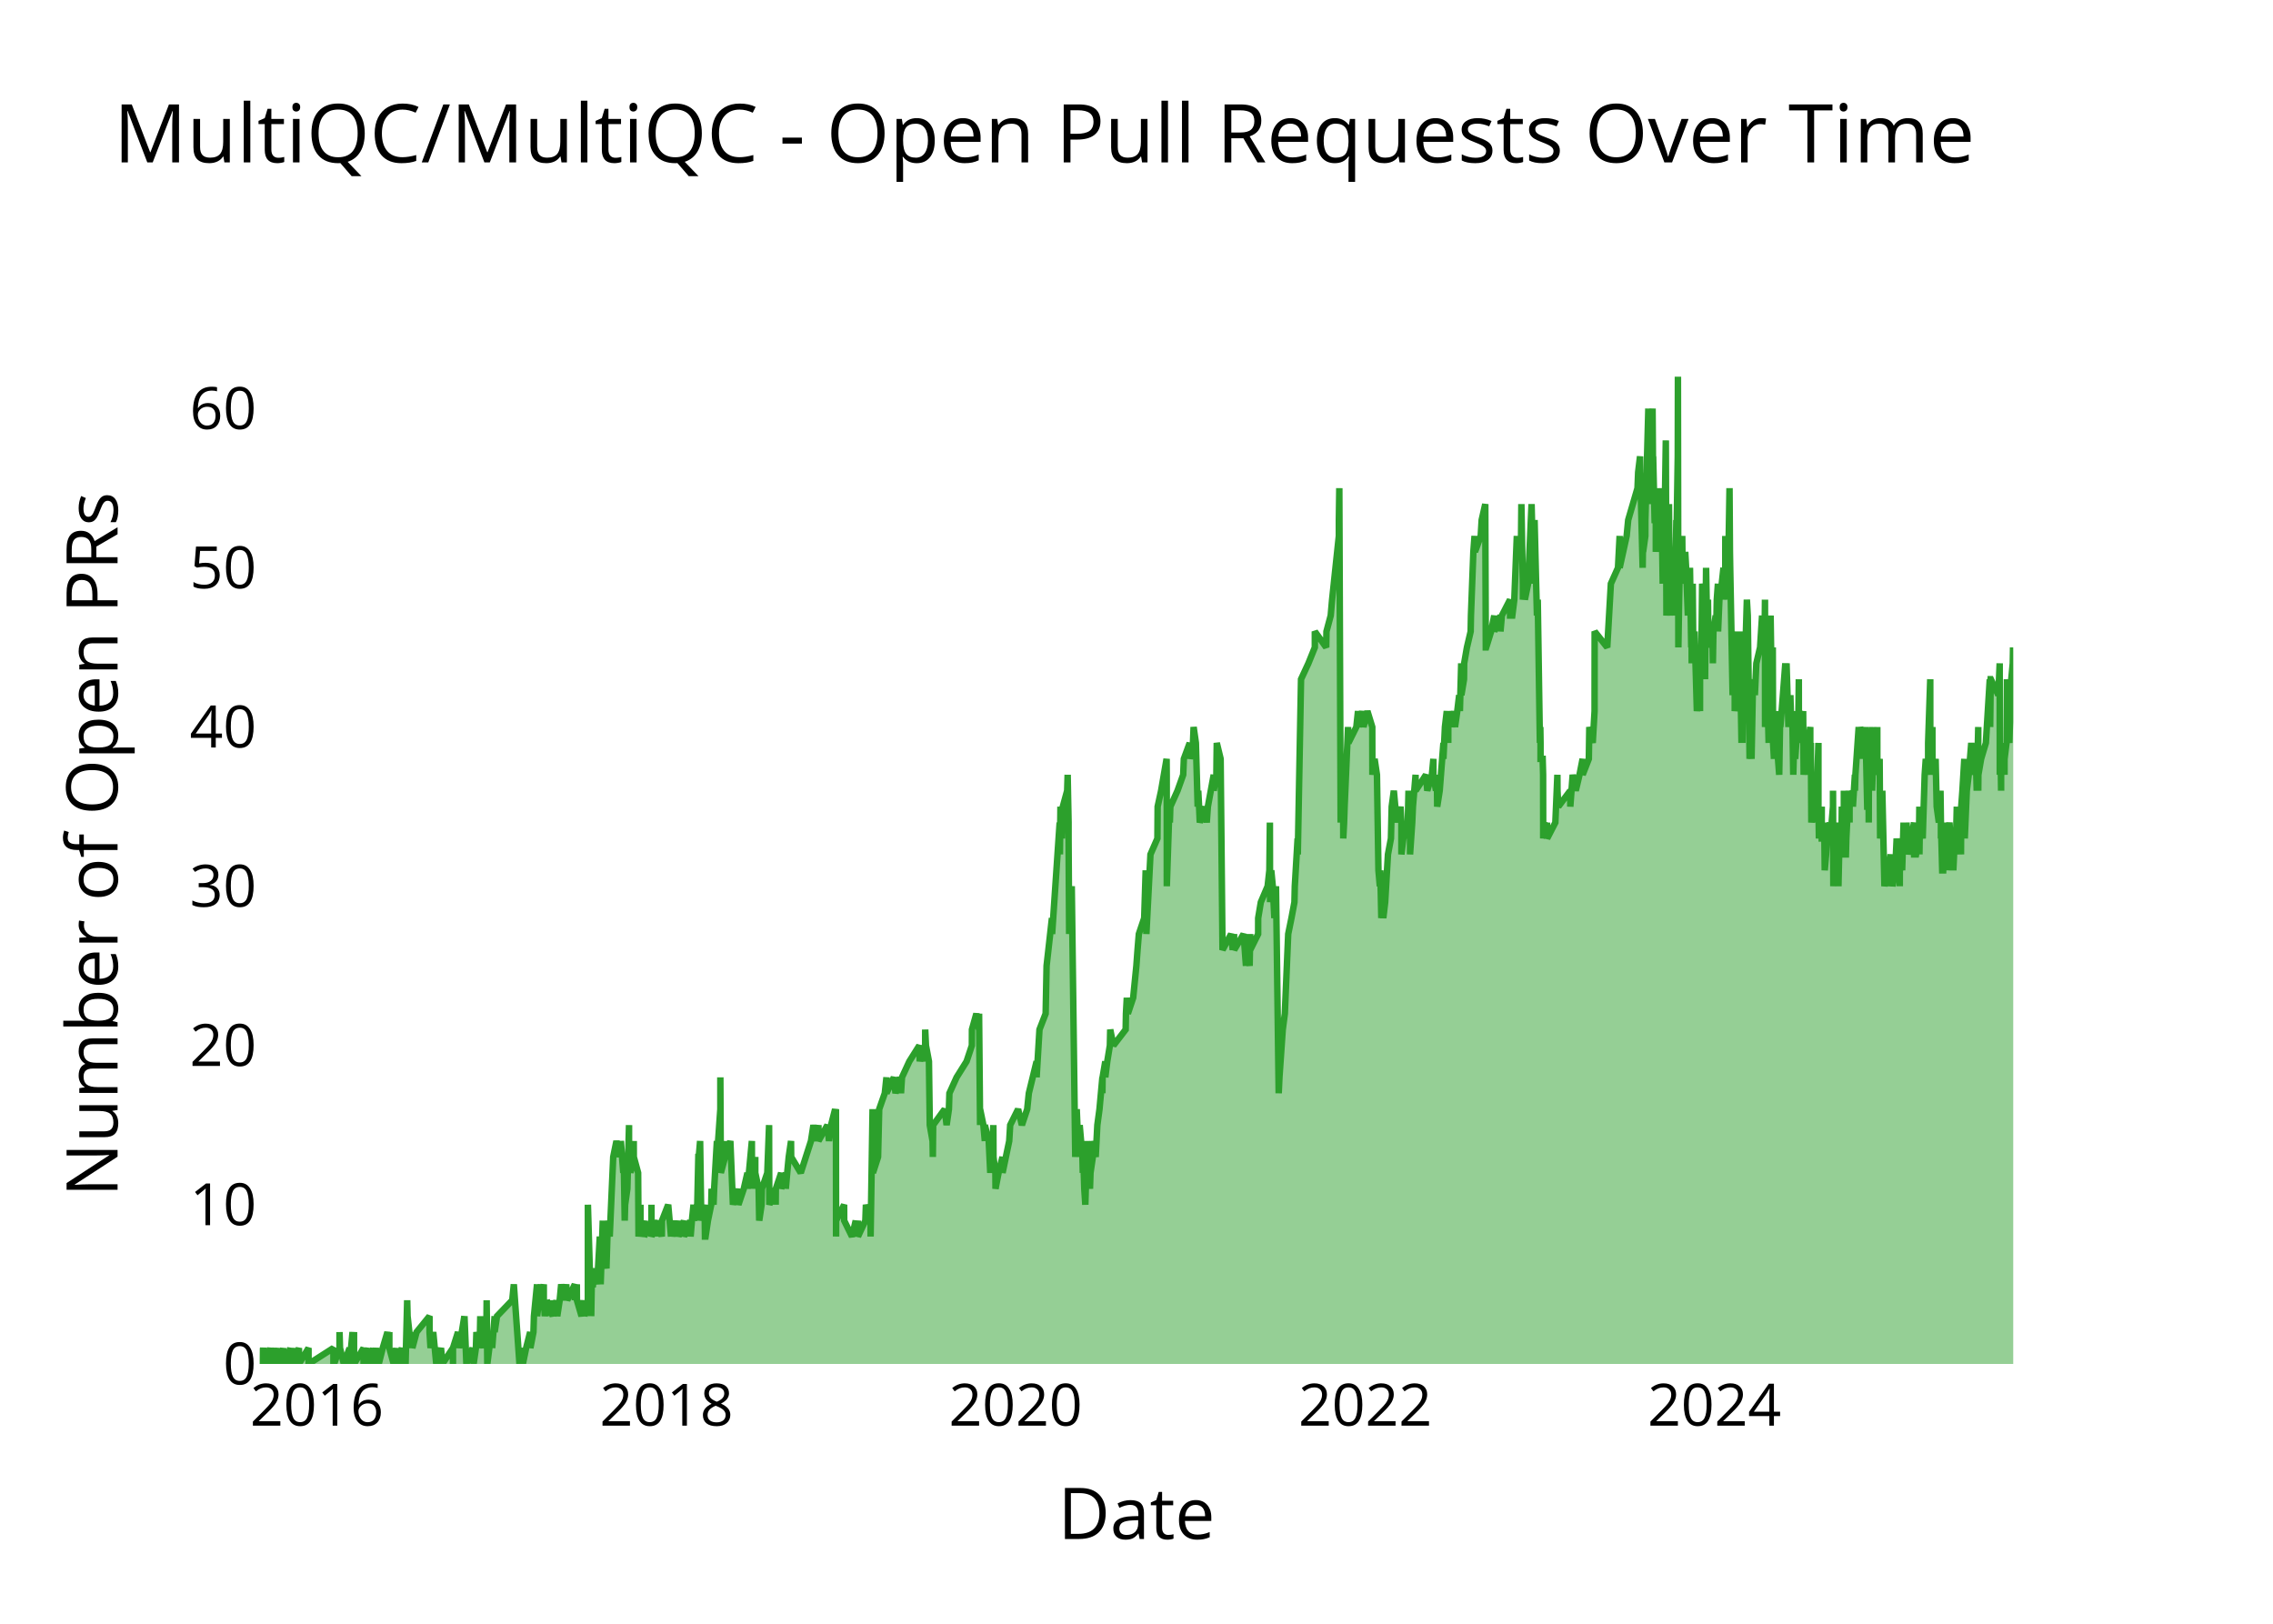
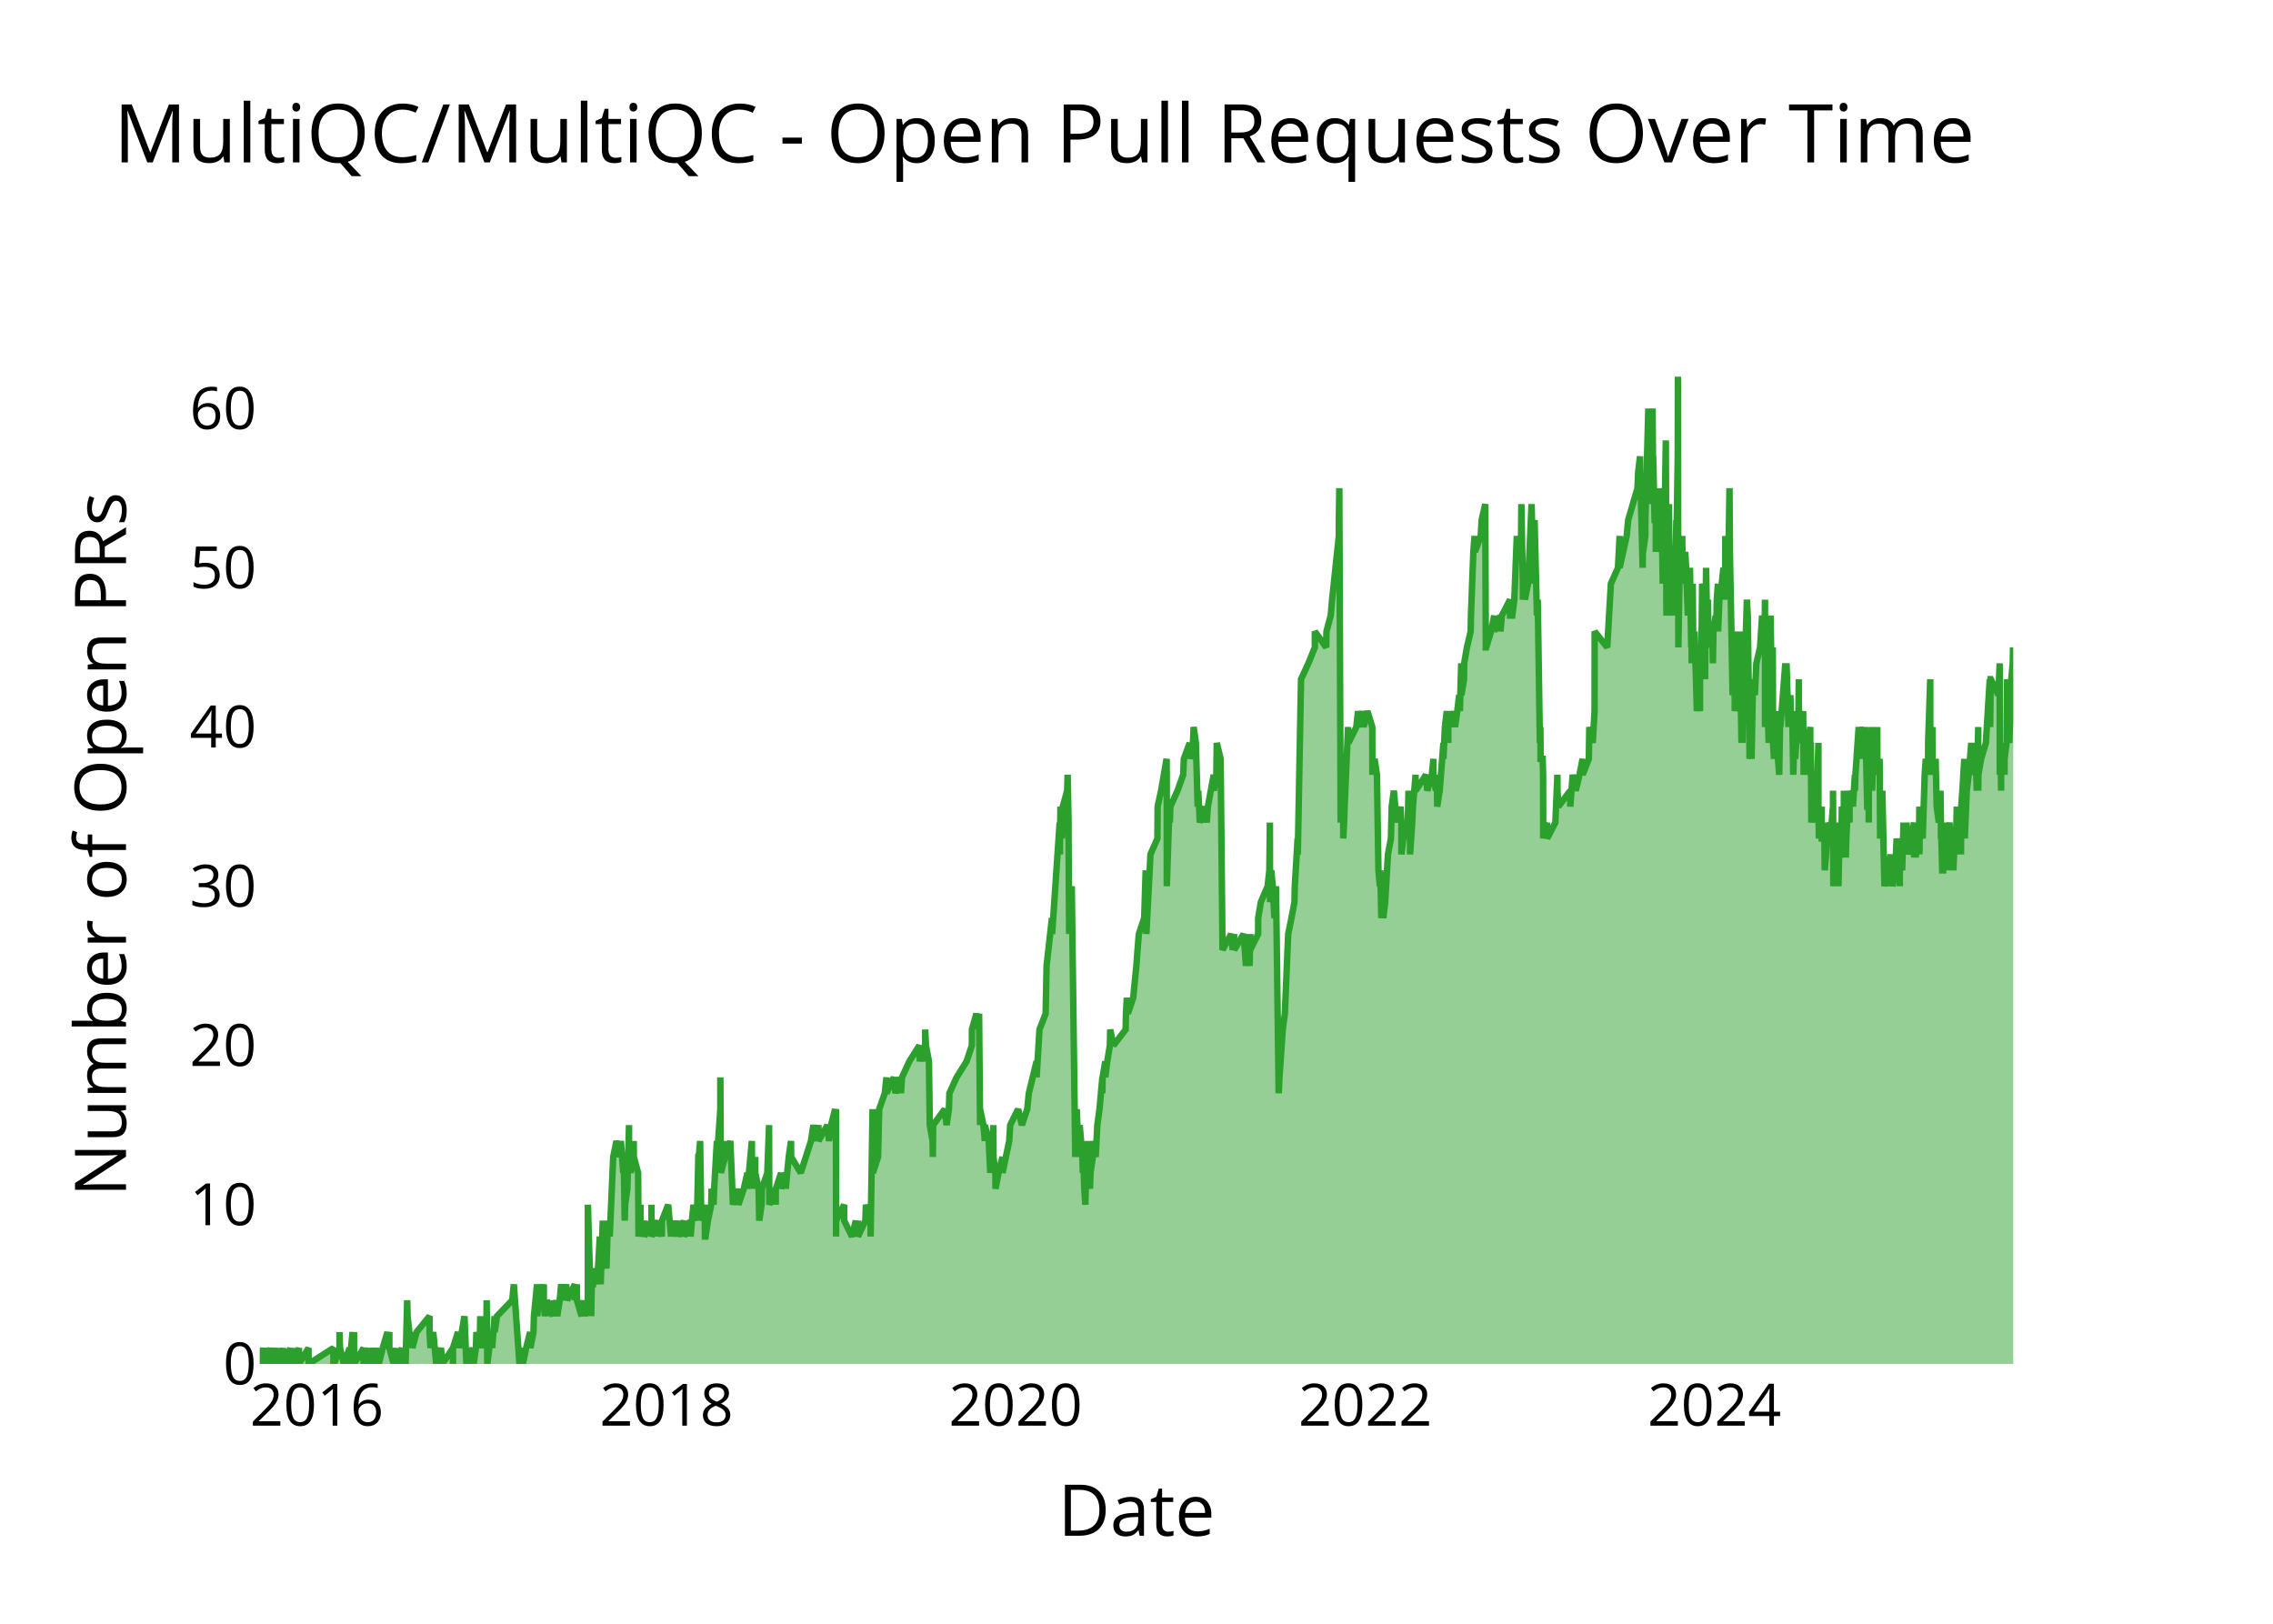
<svg xmlns="http://www.w3.org/2000/svg" class="main-svg" width="700" height="500" style="" viewBox="0 0 700 500">
  <rect x="0" y="0" width="700" height="500" style="fill: rgb(0, 0, 0); fill-opacity: 0;" />
-   <defs id="defs-96be79">
+   <defs id="defs-0bd890">
    <g class="clips">
-       <clipPath id="clip96be79xyplot" class="plotclip">
+       <clipPath id="clip0bd890xyplot" class="plotclip">
        <rect width="540" height="320" />
      </clipPath>
-       <clipPath class="axesclip" id="clip96be79x">
+       <clipPath class="axesclip" id="clip0bd890x">
        <rect x="80" y="0" width="540" height="500" />
      </clipPath>
-       <clipPath class="axesclip" id="clip96be79y">
+       <clipPath class="axesclip" id="clip0bd890y">
        <rect x="0" y="100" width="700" height="320" />
      </clipPath>
-       <clipPath class="axesclip" id="clip96be79xy">
+       <clipPath class="axesclip" id="clip0bd890xy">
        <rect x="80" y="100" width="540" height="320" />
      </clipPath>
    </g>
    <g class="gradients" />
    <g class="patterns" />
  </defs>
  <g class="bglayer">
    <rect class="bg" x="80" y="100" width="540" height="320" style="fill: rgb(0, 0, 0); fill-opacity: 0; stroke-width: 0;" />
  </g>
  <g class="layer-below">
    <g class="imagelayer" />
    <g class="shapelayer" />
  </g>
  <g class="cartesianlayer">
    <g class="subplot xy">
      <g class="layer-subplot">
        <g class="shapelayer" />
        <g class="imagelayer" />
      </g>
      <g class="minor-gridlayer">
        <g class="x" />
        <g class="y" />
      </g>
      <g class="gridlayer">
        <g class="x">
          <path class="xgrid crisp" transform="translate(97.59,0)" d="M0,100v320" style="stroke: rgb(255, 255, 255); stroke-opacity: 1; stroke-width: 1px;" />
          <path class="xgrid crisp" transform="translate(205.26,0)" d="M0,100v320" style="stroke: rgb(255, 255, 255); stroke-opacity: 1; stroke-width: 1px;" />
          <path class="xgrid crisp" transform="translate(312.78,0)" d="M0,100v320" style="stroke: rgb(255, 255, 255); stroke-opacity: 1; stroke-width: 1px;" />
          <path class="xgrid crisp" transform="translate(420.45,0)" d="M0,100v320" style="stroke: rgb(255, 255, 255); stroke-opacity: 1; stroke-width: 1px;" />
          <path class="xgrid crisp" transform="translate(527.98,0)" d="M0,100v320" style="stroke: rgb(255, 255, 255); stroke-opacity: 1; stroke-width: 1px;" />
        </g>
        <g class="y">
          <path class="ygrid crisp" transform="translate(0,370.97)" d="M80,0h540" style="stroke: rgb(255, 255, 255); stroke-opacity: 1; stroke-width: 1px;" />
          <path class="ygrid crisp" transform="translate(0,321.94)" d="M80,0h540" style="stroke: rgb(255, 255, 255); stroke-opacity: 1; stroke-width: 1px;" />
          <path class="ygrid crisp" transform="translate(0,272.9)" d="M80,0h540" style="stroke: rgb(255, 255, 255); stroke-opacity: 1; stroke-width: 1px;" />
          <path class="ygrid crisp" transform="translate(0,223.87)" d="M80,0h540" style="stroke: rgb(255, 255, 255); stroke-opacity: 1; stroke-width: 1px;" />
          <path class="ygrid crisp" transform="translate(0,174.84)" d="M80,0h540" style="stroke: rgb(255, 255, 255); stroke-opacity: 1; stroke-width: 1px;" />
          <path class="ygrid crisp" transform="translate(0,125.81)" d="M80,0h540" style="stroke: rgb(255, 255, 255); stroke-opacity: 1; stroke-width: 1px;" />
        </g>
      </g>
      <g class="zerolinelayer">
        <path class="yzl zl crisp" transform="translate(0,420)" d="M80,0h540" style="stroke: rgb(255, 255, 255); stroke-opacity: 1; stroke-width: 2px;" />
      </g>
      <g class="layer-between">
        <g class="shapelayer" />
        <g class="imagelayer" />
      </g>
      <path class="xlines-below" />
      <path class="ylines-below" />
      <g class="overlines-below" />
      <g class="xaxislayer-below" />
      <g class="yaxislayer-below" />
      <g class="overaxes-below" />
      <g class="overplot">
-         <g class="xy" transform="translate(80,100)" clip-path="url(#clip96be79xyplot)">
+         <g class="xy" transform="translate(80,100)" clip-path="url(#clip0bd890xyplot)">
          <g class="scatterlayer mlayer">
-             <g class="trace scatter tracec1b00a" style="stroke-miterlimit: 2;">
+             <g class="trace scatter tracee7c8d0" style="stroke-miterlimit: 2;">
              <g class="fills">
                <g>
                  <path class="js-fill" d="M540,320L0,320L0,315.1L0.11,320L1.07,315.1L1.78,320L1.89,315.1L1.89,320L3.2,315.1L3.68,320L3.97,315.1L3.97,320L4.87,315.1L4.87,320L4.97,320L5.73,315.1L5.73,320L6.34,320L7.21,315.1L7.21,320L7.81,320L9.41,315.1L9.41,320L10.07,315.1L10.3,320L12.07,315.1L12.07,320L15.02,315.1L15.02,320L22.68,315.1L22.68,320L22.89,315.1L22.89,320L24.56,315.1L24.56,310.19L24.71,315.1L25.89,320L27.66,315.1L27.66,320L28.57,310.19L28.57,315.1L29.03,310.19L29.03,315.1L29.03,320L31.97,315.1L31.97,320L32.11,315.1L32.11,320L33.4,315.1L33.4,320L34.02,320L34.95,315.1L34.95,320L35.75,315.1L36.28,320L36.53,315.1L36.63,320L37.87,315.1L39.32,310.19L39.77,315.1L39.9,310.19L39.9,315.1L41.24,320L42,315.1L42,320L43.77,315.1L43.77,320L44.9,315.1L44.9,320L45.4,300.39L45.52,305.29L46.06,310.19L46.52,315.1L46.98,310.19L46.99,315.1L48.29,310.19L52.28,305.29L52.28,310.19L52.59,315.1L53.42,310.19L54.35,320L55.82,315.1L56.23,320L59.49,315.1L59.5,320L59.5,315.1L61.05,310.19L61.39,315.1L62.21,310.19L63.01,305.29L63.04,310.19L63.04,305.29L63.63,320L65.55,315.1L65.85,320L66.56,315.1L66.72,310.19L67.72,315.1L67.91,305.29L68.04,310.19L68.9,315.1L69.22,310.19L69.22,315.1L69.79,310.19L69.87,300.39L70.07,320L70.69,315.1L71.56,310.19L71.57,315.1L72.33,305.29L72.33,310.19L73.06,305.29L77.75,300.39L78.24,295.48L79.98,320L81.02,315.1L81.02,320L82.03,315.1L83.27,310.19L83.33,315.1L84.28,310.19L84.43,305.29L85.39,295.48L85.39,300.39L85.41,305.29L86.6,295.48L86.61,300.39L87.47,295.48L87.47,300.39L87.77,305.29L88.37,300.39L88.37,305.29L88.37,300.39L90.25,305.29L90.44,300.39L90.44,305.29L91.37,300.39L91.61,305.29L92.36,300.39L92.83,295.48L93.64,300.39L94.38,295.48L94.68,300.39L97.03,295.48L97.03,300.39L97.64,295.48L97.67,300.39L99.1,305.29L99.62,300.39L99.84,305.29L99.98,300.39L99.99,305.29L101.04,300.39L101.05,270.97L101.77,295.48L102.06,300.39L102.07,305.29L102.23,295.48L102.64,295.48L103.25,290.58L103.99,295.48L104.17,290.58L104.72,280.77L104.89,290.58L104.98,295.48L105.63,275.87L105.72,285.68L105.76,290.58L105.76,285.68L106.76,290.58L107.21,275.87L107.21,275.87L107.77,280.77L108.85,256.26L109.85,251.35L110.9,256.26L111.2,251.35L111.95,261.16L111.95,261.16L112.08,256.26L112.39,275.87L112.52,270.97L113.2,266.06L113.72,246.45L113.72,251.35L114.12,256.26L114.16,261.16L115.04,256.26L115.17,251.35L115.19,256.26L116.52,261.16L116.64,280.77L117.24,275.87L117.25,270.97L117.26,280.77L118.4,275.87L118.4,280.77L120.63,275.87L120.63,270.97L120.64,280.77L122.69,275.87L122.71,280.77L122.71,275.87L123.81,280.77L123.87,275.87L125.78,270.97L126.65,280.77L126.65,275.87L126.81,280.77L126.98,275.87L126.99,280.77L127.84,275.87L128.18,280.77L128.91,275.87L128.94,280.77L130.63,275.87L130.65,280.77L132.57,275.87L132.68,280.77L133.08,275.87L133.58,270.97L133.71,275.87L134.63,270.97L134.63,275.87L135.06,256.26L135.2,256.26L135.61,251.35L135.97,275.87L135.97,275.87L136.99,270.97L137.1,280.77L137.29,280.77L138.02,275.87L139.03,270.97L139.15,266.06L139.74,270.97L139.93,266.06L140.78,251.35L140.81,256.26L141.84,241.55L141.84,236.65L141.84,231.74L141.99,261.16L143.31,256.26L143.42,251.35L143.44,256.26L144.92,251.35L145.72,270.97L146.98,266.06L147.4,270.97L149.06,266.06L150.18,261.16L150.18,266.06L151.55,251.35L151.56,256.26L151.82,261.16L151.85,266.06L152.26,256.26L152.26,261.16L152.6,256.26L152.6,261.16L153.63,266.06L153.81,275.87L154.54,270.97L154.64,266.06L156.3,261.16L156.85,246.45L156.86,251.35L156.87,256.26L156.92,270.97L158.78,266.06L158.88,270.97L158.93,266.06L160.57,261.16L160.58,266.06L161.99,261.16L161.99,266.06L162.43,261.16L162.9,256.26L163.61,251.35L163.65,256.26L166.6,261.16L169.75,251.35L170.51,246.45L171.31,251.35L172.05,246.45L172.05,251.35L174.82,246.45L175.3,251.35L175.93,246.45L177.19,241.55L177.44,246.45L177.44,241.55L177.48,280.77L177.49,275.87L179.96,270.97L179.98,275.87L182.39,280.77L183.53,275.87L183.53,280.77L184.19,275.87L184.22,280.77L186.5,275.87L186.67,270.97L188.1,275.87L188.11,280.77L188.72,241.55L188.81,246.45L188.81,241.55L188.84,261.16L190.41,256.26L190.76,241.55L192.48,236.65L193,231.74L193.01,236.65L195.28,231.74L195.78,236.65L197.16,231.74L197.47,236.65L197.78,231.74L200.04,226.84L203.13,221.94L203.24,226.84L204.17,221.94L204.9,226.84L204.93,217.03L205.16,221.94L206.08,226.84L206.34,246.45L207.2,251.35L207.28,256.26L207.38,246.45L210.93,241.55L211.52,246.45L212.23,241.55L212.38,236.65L214.6,231.74L217.67,226.84L219.3,221.94L219.32,217.03L220.69,212.13L221.5,217.03L221.52,212.13L221.83,246.45L221.84,241.55L222.85,246.45L223.29,251.35L223.3,246.45L224.49,251.35L224.97,261.16L225.35,256.26L225.37,261.16L225.92,246.45L225.96,256.26L226.55,261.16L226.58,266.06L227.52,261.16L228.73,256.26L228.75,261.16L230.8,251.35L231.1,246.45L233.54,241.55L234.7,246.45L236.34,241.55L236.84,236.65L239.23,226.84L239.24,231.74L240.12,217.03L242.02,212.13L242.31,197.42L242.86,192.52L243.96,182.71L244.01,187.61L246.34,153.29L246.42,158.19L246.42,163.1L246.58,148.39L247.01,158.19L247.19,153.29L247.31,148.39L248.65,143.48L248.8,138.58L249.08,153.29L249.08,158.19L249.26,187.61L249.54,177.81L250.06,172.9L251.14,256.26L251.39,251.35L251.57,246.45L251.59,241.55L252.21,256.26L252.3,251.35L252.5,246.45L253.35,256.26L253.46,261.16L253.47,251.35L253.92,266.06L254.24,270.97L254.66,256.26L254.7,251.35L255.27,266.06L255.52,261.16L255.67,266.06L255.83,261.16L256.55,256.26L256.59,251.35L257.43,256.26L257.94,246.45L258.6,241.55L259.5,231.74L259.5,236.65L259.56,231.74L260.39,226.84L260.39,231.74L261,226.84L261.8,221.94L261.91,217.03L262.89,221.94L266.66,217.03L266.75,212.13L267.02,207.23L267.34,212.13L268.98,207.23L269.96,197.42L270.32,192.52L270.72,187.61L272.37,182.71L272.83,168L273.04,182.71L273.04,187.61L274.3,163.1L276.44,158.19L276.51,148.39L277.58,143.48L279.27,133.68L279.31,138.58L279.33,172.9L279.98,153.29L280.27,148.39L280.27,153.29L280.42,148.39L282.63,143.48L284.38,138.58L284.58,133.68L286.39,128.77L286.4,133.68L286.4,128.77L286.4,133.68L287.39,128.77L287.59,123.87L288.29,128.77L288.84,148.39L289.01,143.48L289.28,148.39L289.49,153.29L291.09,148.39L291.63,153.29L291.98,148.39L293.78,138.58L293.78,143.48L294.6,138.58L294.65,133.68L294.72,128.77L295.91,133.68L296.49,192.52L299.14,187.61L299.64,192.52L300.05,187.61L300.07,192.52L302.98,187.61L303.71,197.42L303.75,192.52L303.86,187.61L303.86,192.52L304.12,192.52L304.84,197.42L305.02,187.61L305.02,192.52L307.46,187.61L307.47,182.71L308.29,177.81L310.38,172.9L310.92,168L311.08,153.29L311.13,177.81L311.5,168L311.97,172.9L312.46,182.71L312.69,177.81L312.96,172.9L313.79,236.65L314.02,231.74L315.04,217.03L315.68,212.13L316.72,187.61L317.72,182.71L318.64,177.81L318.75,172.9L319.62,158.19L319.67,163.1L320.67,109.16L322.94,104.26L324.92,99.35L324.92,94.45L328.42,99.35L328.5,94.45L329.81,89.55L330.24,84.65L332.32,65.03L332.32,60.13L332.46,50.32L332.87,153.29L333.2,148.39L333.65,143.48L333.67,158.19L333.93,153.29L334.09,148.39L335.15,123.87L335.27,128.77L337.7,123.87L338.22,118.97L338.52,123.87L339.51,118.97L339.91,123.87L341.11,118.97L342.61,123.87L342.64,138.58L343.32,133.68L344.05,138.58L344.51,168L344.94,172.9L345.08,168L345.4,182.71L345.61,177.81L346,182.71L346.58,177.81L347.44,163.1L348.36,158.19L348.59,148.39L349.25,143.48L350.14,153.29L350.56,148.39L350.56,153.29L351.3,148.39L351.58,153.29L351.58,163.1L352.17,158.19L353.55,153.29L353.77,143.48L354.22,158.19L354.24,158.19L354.24,163.1L354.91,153.29L355.13,148.39L355.95,138.58L355.96,143.48L359.15,138.58L359.55,143.48L360.97,138.58L361.43,133.68L361.44,138.58L362.22,143.48L362.51,138.58L362.6,148.39L363.37,143.48L364.52,128.77L364.52,133.68L364.98,123.87L365.56,118.97L366.01,128.77L366.03,118.97L366.58,123.87L366.58,118.97L367.2,123.87L367.94,118.97L368.09,123.87L368.79,118.97L369.37,114.06L369.59,118.97L370,104.26L370.05,114.06L370.86,109.16L370.91,104.26L371.76,99.35L372.91,94.45L373,89.55L373.74,69.94L374.11,65.03L374.23,69.94L376.01,65.03L376.3,60.13L377.41,55.23L377.57,99.35L377.69,99.35L379.21,94.45L380.17,89.55L380.18,94.45L382.09,89.55L382.09,94.45L382.52,89.55L385.04,84.65L385.04,89.55L385.73,89.55L386.35,84.65L387.13,65.03L387.2,69.94L388.43,65.03L388.53,55.23L388.98,79.74L388.99,84.65L389.37,79.74L389.6,84.65L390.6,79.74L391.45,60.13L391.67,55.23L392.28,79.74L392.39,65.03L392.59,60.13L393.32,89.55L393.57,84.65L394.23,128.77L394.36,123.87L394.43,128.77L394.43,133.68L395.09,133.68L395.22,138.58L395.25,158.19L395.64,153.29L396.41,158.19L396.42,153.29L396.46,158.19L398.99,153.29L399.62,138.58L399.65,143.48L399.9,148.39L403.58,143.48L403.59,148.39L404.33,138.58L405.27,143.48L406.43,138.58L407.39,133.68L407.39,138.58L409.3,133.68L409.45,123.87L410.5,128.77L411.07,118.97L411.07,114.06L411.09,94.45L414.97,99.35L416.09,79.74L418.28,74.84L418.79,65.03L418.79,69.94L418.79,74.84L420.95,65.03L421.42,60.13L424.29,50.32L424.49,45.42L425.08,40.52L425.08,45.42L425.26,50.32L425.88,74.84L426,65.03L426.02,69.94L426.7,65.03L426.71,60.13L427.63,25.81L427.79,35.61L427.79,40.52L427.84,55.23L428.5,35.61L428.63,30.71L428.93,25.81L429.04,40.52L429.06,45.42L429.11,40.52L429.56,60.13L429.79,60.13L429.84,55.23L429.92,50.32L429.93,69.94L430.43,60.13L430.53,65.03L430.53,69.94L430.57,60.13L430.85,60.13L431.55,55.23L431.62,50.32L432.06,79.74L432.06,74.84L432.49,69.94L433.01,35.61L433.2,89.55L433.52,84.65L433.98,55.23L434.13,74.84L434.13,79.74L434.18,89.55L434.77,74.84L434.81,79.74L435.44,74.84L435.58,89.55L436.17,65.03L436.25,60.13L436.31,65.03L436.69,40.52L436.7,35.61L436.74,16L436.87,99.35L437.2,79.74L437.63,74.84L438.07,65.03L438.17,74.84L438.31,79.74L438.99,69.94L439.26,74.84L439.8,89.55L439.99,79.74L440.09,84.65L440.45,74.84L440.84,99.35L440.97,94.45L440.98,104.26L441.29,79.74L441.46,99.35L441.88,94.45L442.57,118.97L443.18,114.06L443.54,118.97L443.55,109.16L443.94,104.26L444.2,79.74L444.95,84.65L445.1,109.16L445.41,74.84L445.58,84.65L445.76,89.55L445.99,84.65L446.16,99.35L447.36,94.45L447.5,104.26L447.67,94.45L448.36,89.55L448.52,94.45L448.71,84.65L449.06,79.74L449.1,94.45L449.51,84.65L450.24,79.74L450.77,74.84L450.77,79.74L450.77,84.65L451.32,74.84L451.32,69.94L451.33,65.03L451.37,84.65L451.51,69.94L452.39,65.03L452.63,50.32L452.76,69.94L452.84,74.84L453.58,114.06L453.85,104.26L453.85,99.35L454.23,94.45L454.23,104.26L454.23,109.16L454.23,104.26L454.23,118.97L454.85,114.06L455.09,109.16L455.34,114.06L455.6,94.45L455.73,99.35L455.74,94.45L456.32,128.77L456.51,109.16L456.52,104.26L456.58,94.45L456.6,128.77L456.8,109.16L457.24,104.26L457.24,109.16L457.97,84.65L458.25,89.55L458.81,133.68L458.98,128.77L459.41,133.68L459.87,109.16L460.17,114.06L460.42,109.16L460.43,114.06L460.89,104.26L460.89,104.26L462.04,99.35L462.66,89.55L462.66,94.45L463.5,89.55L463.55,84.65L463.57,123.87L464,118.97L464.56,123.87L464.68,128.77L464.83,109.16L464.83,109.16L464.85,104.26L465.28,89.55L465.57,109.16L465.58,109.16L465.61,114.06L465.95,99.35L466.02,123.87L466.04,128.77L466.32,133.68L466.76,118.97L466.83,123.87L466.83,128.77L466.95,118.97L467.23,128.77L467.56,133.68L467.93,138.58L468.25,118.97L468.28,123.87L468.69,118.97L469.82,104.26L470.16,109.16L470.19,104.26L470.78,123.87L471.08,118.97L471.09,123.87L471.37,114.06L471.63,123.87L471.94,118.97L472.26,138.58L472.53,128.77L472.85,133.68L473.54,123.87L473.54,128.77L473.8,123.87L473.97,109.16L473.99,128.77L474.17,118.97L474.9,123.87L475.3,118.97L475.46,138.58L475.89,133.68L476.19,128.77L476.21,138.58L476.5,133.68L476.8,128.77L477.5,123.87L477.5,128.77L477.67,133.68L477.68,128.77L477.83,153.29L478.39,148.39L478.45,143.48L478.54,138.58L479.14,153.29L479.16,148.39L479.27,153.29L480.01,128.77L480.01,148.39L480.02,153.29L480.02,148.39L480.16,158.19L480.77,153.29L481.03,148.39L481.03,158.19L481.49,158.19L481.79,153.29L481.95,168L482.37,163.1L482.68,158.19L483.54,153.29L483.68,158.19L484.49,148.39L484.5,143.48L484.6,172.9L485.17,158.19L485.33,153.29L486.08,172.9L486.08,168L486.17,172.9L486.5,158.19L486.51,163.1L487.08,158.19L487.08,163.1L487.21,148.39L487.83,153.29L487.84,148.39L487.84,143.48L488.27,163.1L488.47,163.1L488.6,158.19L489.33,143.48L489.59,148.39L489.59,153.29L489.61,143.48L489.63,148.39L490.62,143.48L490.62,148.39L491.24,138.58L491.25,143.48L491.4,138.58L492.41,123.87L492.41,128.77L492.53,133.68L492.84,123.87L493.79,128.77L493.87,133.68L494.44,123.87L494.44,128.77L494.49,123.87L495.03,148.39L495.07,148.39L495.47,143.48L495.5,153.29L495.55,138.58L495.93,138.58L496.23,133.68L496.53,123.87L496.54,143.48L496.84,133.68L496.86,138.58L497.53,133.68L497.53,138.58L497.91,133.68L497.91,138.58L498.14,123.87L498.16,138.58L498.86,133.68L499.01,158.19L499.6,153.29L499.63,148.39L499.68,143.48L500.34,172.9L501.14,168L501.55,172.9L501.59,168L502.27,163.1L502.84,172.9L503.64,168L504.1,158.19L504.52,163.1L504.6,168L504.97,158.19L504.98,163.1L505.04,168L505.06,172.9L505.09,163.1L505.22,168L505.79,163.1L505.79,168L506.23,153.29L506.29,158.19L507.01,163.1L507.14,153.29L507.65,163.1L508.55,158.19L509.45,153.29L509.45,158.19L509.45,153.29L509.49,163.1L510.07,163.1L510.98,158.19L511.09,148.39L511.11,163.1L511.25,153.29L512.12,158.19L512.73,138.58L513.07,133.68L513.61,138.58L513.79,133.68L513.79,128.77L514.45,109.16L514.46,138.58L514.56,133.68L515.11,123.87L515.12,133.68L515.12,138.58L515.73,133.68L515.98,138.58L516.1,133.68L516.43,148.39L517.1,153.29L517.6,143.48L517.73,153.29L517.73,158.19L517.73,153.29L518.13,168L518.43,168L518.6,163.1L519.23,158.19L519.32,163.1L519.34,168L519.55,153.29L519.7,158.19L520.37,153.29L521.25,168L521.3,163.1L521.55,168L522,158.19L522.27,163.1L522.62,148.39L522.71,158.19L523.52,153.29L523.91,163.1L523.99,148.39L524.35,143.48L524.94,133.68L525.06,158.19L525.07,153.29L525.07,158.19L525.7,143.48L526.29,138.58L527.08,128.77L527.5,133.68L527.5,138.58L528.5,133.68L528.76,143.48L529.23,123.87L529.23,143.48L529.27,138.58L530.11,133.68L531.57,128.77L532.78,109.16L532.89,114.06L532.89,123.87L533.07,109.16L533.11,109.16L535.42,114.06L535.83,104.26L535.86,138.58L536.14,133.68L536.27,143.48L536.27,138.58L537.02,133.68L537.32,138.58L537.33,128.77L537.33,133.68L537.93,128.77L538.06,109.16L538.34,123.87L538.8,128.77L539.4,109.16L539.86,104.26L539.95,99.35L539.99,109.16L540,109.16" style="fill: rgb(44, 160, 44); fill-opacity: 0.5; stroke-width: 0;" />
                </g>
              </g>
              <g class="errorbars" />
              <g class="lines">
                <path class="js-line" d="M0,315.1L0.11,320L1.07,315.1L1.78,320L1.89,315.1L1.89,320L3.2,315.1L3.68,320L3.97,315.1L3.97,320L4.87,315.1L4.87,320L4.97,320L5.73,315.1L5.73,320L6.34,320L7.21,315.1L7.21,320L7.81,320L9.41,315.1L9.41,320L10.07,315.1L10.3,320L12.07,315.1L12.07,320L15.02,315.1L15.02,320L22.68,315.1L22.68,320L22.89,315.1L22.89,320L24.56,315.1L24.56,310.19L24.71,315.1L25.89,320L27.66,315.1L27.66,320L28.57,310.19L28.57,315.1L29.03,310.19L29.03,315.1L29.03,320L31.97,315.1L31.97,320L32.11,315.1L32.11,320L33.4,315.1L33.4,320L34.02,320L34.95,315.1L34.95,320L35.75,315.1L36.28,320L36.53,315.1L36.63,320L37.87,315.1L39.32,310.19L39.77,315.1L39.9,310.19L39.9,315.1L41.24,320L42,315.1L42,320L43.77,315.1L43.77,320L44.9,315.1L44.9,320L45.4,300.39L45.52,305.29L46.06,310.19L46.52,315.1L46.98,310.19L46.99,315.1L48.29,310.19L52.28,305.29L52.28,310.19L52.59,315.1L53.42,310.19L54.35,320L55.82,315.1L56.23,320L59.49,315.1L59.5,320L59.5,315.1L61.05,310.19L61.39,315.1L62.21,310.19L63.01,305.29L63.04,310.19L63.04,305.29L63.63,320L65.55,315.1L65.85,320L66.56,315.1L66.72,310.19L67.72,315.1L67.91,305.29L68.04,310.19L68.9,315.1L69.22,310.19L69.22,315.1L69.79,310.19L69.87,300.39L70.07,320L70.69,315.1L71.56,310.19L71.57,315.1L72.33,305.29L72.33,310.19L73.06,305.29L77.75,300.39L78.24,295.48L79.98,320L81.02,315.1L81.02,320L82.03,315.1L83.27,310.19L83.33,315.1L84.28,310.19L84.43,305.29L85.39,295.48L85.39,300.39L85.41,305.29L86.6,295.48L86.61,300.39L87.47,295.48L87.47,300.39L87.77,305.29L88.37,300.39L88.37,305.29L88.37,300.39L90.25,305.29L90.44,300.39L90.44,305.29L91.37,300.39L91.61,305.29L92.36,300.39L92.83,295.48L93.64,300.39L94.38,295.48L94.68,300.39L97.03,295.48L97.03,300.39L97.64,295.48L97.67,300.39L99.1,305.29L99.62,300.39L99.84,305.29L99.98,300.39L99.99,305.29L101.04,300.39L101.05,270.97L101.77,295.48L102.06,300.39L102.07,305.29L102.23,295.48L102.64,295.48L103.25,290.58L103.99,295.48L104.17,290.58L104.72,280.77L104.89,290.58L104.98,295.48L105.63,275.87L105.72,285.68L105.76,290.58L105.76,285.68L106.76,290.58L107.21,275.87L107.21,275.87L107.77,280.77L108.85,256.26L109.85,251.35L110.9,256.26L111.2,251.35L111.95,261.16L111.95,261.16L112.08,256.26L112.39,275.87L112.52,270.97L113.2,266.06L113.72,246.45L113.72,251.35L114.12,256.26L114.16,261.16L115.04,256.26L115.17,251.35L115.19,256.26L116.52,261.16L116.64,280.77L117.24,275.87L117.25,270.97L117.26,280.77L118.4,275.87L118.4,280.77L120.63,275.87L120.63,270.97L120.64,280.77L122.69,275.87L122.71,280.77L122.71,275.87L123.81,280.77L123.87,275.87L125.78,270.97L126.65,280.77L126.65,275.87L126.81,280.77L126.98,275.87L126.99,280.77L127.84,275.87L128.18,280.77L128.91,275.87L128.94,280.77L130.63,275.87L130.65,280.77L132.57,275.87L132.68,280.77L133.08,275.87L133.58,270.97L133.71,275.87L134.63,270.97L134.63,275.87L135.06,256.26L135.2,256.26L135.61,251.35L135.97,275.87L135.97,275.87L136.99,270.97L137.1,280.77L137.29,280.77L138.02,275.87L139.03,270.97L139.15,266.06L139.74,270.97L139.93,266.06L140.78,251.35L140.81,256.26L141.84,241.55L141.84,236.65L141.84,231.74L141.99,261.16L143.31,256.26L143.42,251.35L143.44,256.26L144.92,251.35L145.72,270.97L146.98,266.06L147.4,270.97L149.06,266.06L150.18,261.16L150.18,266.06L151.55,251.35L151.56,256.26L151.82,261.16L151.85,266.06L152.26,256.26L152.26,261.16L152.6,256.26L152.6,261.16L153.63,266.06L153.81,275.87L154.54,270.97L154.64,266.06L156.3,261.16L156.85,246.45L156.86,251.35L156.87,256.26L156.92,270.97L158.78,266.06L158.88,270.97L158.93,266.06L160.57,261.16L160.58,266.06L161.99,261.16L161.99,266.06L162.43,261.16L162.9,256.26L163.61,251.35L163.65,256.26L166.6,261.16L169.75,251.35L170.51,246.45L171.31,251.35L172.05,246.45L172.05,251.35L174.82,246.45L175.3,251.35L175.93,246.45L177.19,241.55L177.44,246.45L177.44,241.55L177.48,280.77L177.49,275.87L179.96,270.97L179.98,275.87L182.39,280.77L183.53,275.87L183.53,280.77L184.19,275.87L184.22,280.77L186.5,275.87L186.67,270.97L188.1,275.87L188.11,280.77L188.72,241.55L188.81,246.45L188.81,241.55L188.84,261.16L190.41,256.26L190.76,241.55L192.48,236.65L193,231.74L193.01,236.65L195.28,231.74L195.78,236.65L197.16,231.74L197.47,236.65L197.78,231.74L200.04,226.84L203.13,221.94L203.24,226.84L204.17,221.94L204.9,226.84L204.93,217.03L205.16,221.94L206.08,226.84L206.34,246.45L207.2,251.35L207.28,256.26L207.38,246.45L210.93,241.55L211.52,246.45L212.23,241.55L212.38,236.65L214.6,231.74L217.67,226.84L219.3,221.94L219.32,217.03L220.69,212.13L221.5,217.03L221.52,212.13L221.83,246.45L221.84,241.55L222.85,246.45L223.29,251.35L223.3,246.45L224.49,251.35L224.97,261.16L225.35,256.26L225.37,261.16L225.92,246.45L225.96,256.26L226.55,261.16L226.58,266.06L227.52,261.16L228.73,256.26L228.75,261.16L230.8,251.35L231.1,246.45L233.54,241.55L234.7,246.45L236.34,241.55L236.84,236.65L239.23,226.84L239.24,231.74L240.12,217.03L242.02,212.13L242.31,197.42L242.86,192.52L243.96,182.71L244.01,187.61L246.34,153.29L246.42,158.19L246.42,163.1L246.58,148.39L247.01,158.19L247.19,153.29L247.31,148.39L248.65,143.48L248.8,138.58L249.08,153.29L249.08,158.19L249.26,187.61L249.54,177.81L250.06,172.9L251.14,256.26L251.39,251.35L251.57,246.45L251.59,241.55L252.21,256.26L252.3,251.35L252.5,246.45L253.35,256.26L253.46,261.16L253.47,251.35L253.92,266.06L254.24,270.97L254.66,256.26L254.7,251.35L255.27,266.06L255.52,261.16L255.67,266.06L255.83,261.16L256.55,256.26L256.59,251.35L257.43,256.26L257.94,246.45L258.6,241.55L259.5,231.74L259.5,236.65L259.56,231.74L260.39,226.84L260.39,231.74L261,226.84L261.8,221.94L261.91,217.03L262.89,221.94L266.66,217.03L266.75,212.13L267.02,207.23L267.34,212.13L268.98,207.23L269.96,197.42L270.32,192.52L270.72,187.61L272.37,182.71L272.83,168L273.04,182.71L273.04,187.61L274.3,163.1L276.44,158.19L276.51,148.39L277.58,143.48L279.27,133.68L279.31,138.58L279.33,172.9L279.98,153.29L280.27,148.39L280.27,153.29L280.42,148.39L282.63,143.48L284.38,138.58L284.58,133.68L286.39,128.77L286.4,133.68L286.4,128.77L286.4,133.68L287.39,128.77L287.59,123.87L288.29,128.77L288.84,148.39L289.01,143.48L289.28,148.39L289.49,153.29L291.09,148.39L291.63,153.29L291.98,148.39L293.78,138.58L293.78,143.48L294.6,138.58L294.65,133.68L294.72,128.77L295.91,133.68L296.49,192.52L299.14,187.61L299.64,192.52L300.05,187.61L300.07,192.52L302.98,187.61L303.71,197.42L303.75,192.52L303.86,187.61L303.86,192.52L304.12,192.52L304.84,197.42L305.02,187.61L305.02,192.52L307.46,187.61L307.47,182.71L308.29,177.81L310.38,172.9L310.92,168L311.08,153.29L311.13,177.81L311.5,168L311.97,172.9L312.46,182.71L312.69,177.81L312.96,172.9L313.79,236.65L314.02,231.74L315.04,217.03L315.68,212.13L316.72,187.61L317.72,182.71L318.64,177.81L318.75,172.9L319.62,158.19L319.67,163.1L320.67,109.16L322.94,104.26L324.92,99.35L324.92,94.45L328.42,99.35L328.5,94.45L329.81,89.55L330.24,84.65L332.32,65.03L332.32,60.13L332.46,50.32L332.87,153.29L333.2,148.39L333.65,143.48L333.67,158.19L333.93,153.29L334.09,148.39L335.15,123.87L335.27,128.77L337.7,123.87L338.22,118.97L338.52,123.87L339.51,118.97L339.91,123.87L341.11,118.97L342.61,123.87L342.64,138.58L343.32,133.68L344.05,138.58L344.51,168L344.94,172.9L345.08,168L345.4,182.71L345.61,177.81L346,182.71L346.58,177.81L347.44,163.1L348.36,158.19L348.59,148.39L349.25,143.48L350.14,153.29L350.56,148.39L350.56,153.29L351.3,148.39L351.58,153.29L351.58,163.1L352.17,158.19L353.55,153.29L353.77,143.48L354.22,158.19L354.24,158.19L354.24,163.1L354.91,153.29L355.13,148.39L355.95,138.58L355.96,143.48L359.15,138.58L359.55,143.48L360.97,138.58L361.43,133.68L361.44,138.58L362.22,143.48L362.51,138.58L362.6,148.39L363.37,143.48L364.52,128.77L364.52,133.68L364.98,123.87L365.56,118.97L366.01,128.77L366.03,118.97L366.58,123.87L366.58,118.97L367.2,123.87L367.94,118.97L368.09,123.87L368.79,118.97L369.37,114.06L369.59,118.97L370,104.26L370.05,114.06L370.86,109.16L370.91,104.26L371.76,99.35L372.91,94.45L373,89.55L373.74,69.94L374.11,65.03L374.23,69.94L376.01,65.03L376.3,60.13L377.41,55.23L377.57,99.35L377.69,99.35L379.21,94.45L380.17,89.55L380.18,94.45L382.09,89.55L382.09,94.45L382.52,89.55L385.04,84.65L385.04,89.55L385.73,89.55L386.35,84.65L387.13,65.03L387.2,69.94L388.43,65.03L388.53,55.23L388.98,79.74L388.99,84.65L389.37,79.74L389.6,84.65L390.6,79.74L391.45,60.13L391.67,55.23L392.28,79.74L392.39,65.03L392.59,60.13L393.32,89.55L393.57,84.65L394.23,128.77L394.36,123.87L394.43,128.77L394.43,133.68L395.09,133.68L395.22,138.58L395.25,158.19L395.64,153.29L396.41,158.19L396.42,153.29L396.46,158.19L398.99,153.29L399.62,138.58L399.65,143.48L399.9,148.39L403.58,143.48L403.59,148.39L404.33,138.58L405.27,143.48L406.43,138.58L407.39,133.68L407.39,138.58L409.3,133.68L409.45,123.87L410.5,128.77L411.07,118.97L411.07,114.06L411.09,94.45L414.97,99.35L416.09,79.74L418.28,74.84L418.79,65.03L418.79,69.94L418.79,74.84L420.95,65.03L421.42,60.13L424.29,50.32L424.49,45.42L425.08,40.52L425.08,45.42L425.26,50.32L425.88,74.84L426,65.03L426.02,69.94L426.7,65.03L426.71,60.13L427.63,25.81L427.79,35.61L427.79,40.52L427.84,55.23L428.5,35.61L428.63,30.71L428.93,25.81L429.04,40.52L429.06,45.42L429.11,40.52L429.56,60.13L429.79,60.13L429.84,55.23L429.92,50.32L429.93,69.94L430.43,60.13L430.53,65.03L430.53,69.94L430.57,60.13L430.85,60.13L431.55,55.23L431.62,50.32L432.06,79.74L432.06,74.84L432.49,69.94L433.01,35.61L433.2,89.55L433.52,84.65L433.98,55.23L434.13,74.84L434.13,79.74L434.18,89.55L434.77,74.84L434.81,79.74L435.44,74.84L435.58,89.55L436.17,65.03L436.25,60.13L436.31,65.03L436.69,40.52L436.7,35.61L436.74,16L436.87,99.35L437.2,79.74L437.63,74.84L438.07,65.03L438.17,74.84L438.31,79.74L438.99,69.94L439.26,74.84L439.8,89.55L439.99,79.74L440.09,84.65L440.45,74.84L440.84,99.35L440.97,94.45L440.98,104.26L441.29,79.74L441.46,99.35L441.88,94.45L442.57,118.97L443.18,114.06L443.54,118.97L443.55,109.16L443.94,104.26L444.2,79.74L444.95,84.65L445.1,109.16L445.41,74.84L445.58,84.65L445.76,89.55L445.99,84.65L446.16,99.35L447.36,94.45L447.5,104.26L447.67,94.45L448.36,89.55L448.52,94.45L448.71,84.65L449.06,79.74L449.1,94.45L449.51,84.65L450.24,79.74L450.77,74.84L450.77,79.74L450.77,84.65L451.32,74.84L451.32,69.94L451.33,65.03L451.37,84.65L451.51,69.94L452.39,65.03L452.63,50.32L452.76,69.94L452.84,74.84L453.58,114.06L453.85,104.26L453.85,99.35L454.23,94.45L454.23,104.26L454.23,109.16L454.23,104.26L454.23,118.97L454.85,114.06L455.09,109.16L455.34,114.06L455.6,94.45L455.73,99.35L455.74,94.45L456.32,128.77L456.51,109.16L456.52,104.26L456.58,94.45L456.6,128.77L456.8,109.16L457.24,104.26L457.24,109.16L457.97,84.65L458.25,89.55L458.81,133.68L458.98,128.77L459.41,133.68L459.87,109.16L460.17,114.06L460.42,109.16L460.43,114.06L460.89,104.26L460.89,104.26L462.04,99.35L462.66,89.55L462.66,94.45L463.5,89.55L463.55,84.65L463.57,123.87L464,118.97L464.56,123.87L464.68,128.77L464.83,109.16L464.83,109.16L464.85,104.26L465.28,89.55L465.57,109.16L465.58,109.16L465.61,114.06L465.95,99.35L466.02,123.87L466.04,128.77L466.32,133.68L466.76,118.97L466.83,123.87L466.83,128.77L466.95,118.97L467.23,128.77L467.56,133.68L467.93,138.58L468.25,118.97L468.28,123.87L468.69,118.97L469.82,104.26L470.16,109.16L470.19,104.26L470.78,123.87L471.08,118.97L471.09,123.87L471.37,114.06L471.63,123.87L471.94,118.97L472.26,138.58L472.53,128.77L472.85,133.68L473.54,123.87L473.54,128.77L473.8,123.87L473.97,109.16L473.99,128.77L474.17,118.97L474.9,123.87L475.3,118.97L475.46,138.58L475.89,133.68L476.19,128.77L476.21,138.58L476.5,133.68L476.8,128.77L477.5,123.87L477.5,128.77L477.67,133.68L477.68,128.77L477.83,153.29L478.39,148.39L478.45,143.48L478.54,138.58L479.14,153.29L479.16,148.39L479.27,153.29L480.01,128.77L480.01,148.39L480.02,153.29L480.02,148.39L480.16,158.19L480.77,153.29L481.03,148.39L481.03,158.19L481.49,158.19L481.79,153.29L481.95,168L482.37,163.1L482.68,158.19L483.54,153.29L483.68,158.19L484.49,148.39L484.5,143.48L484.6,172.9L485.17,158.19L485.33,153.29L486.08,172.9L486.08,168L486.17,172.9L486.5,158.19L486.51,163.1L487.08,158.19L487.08,163.1L487.21,148.39L487.83,153.29L487.84,148.39L487.84,143.48L488.27,163.1L488.47,163.1L488.6,158.19L489.33,143.48L489.59,148.39L489.59,153.29L489.61,143.48L489.63,148.39L490.62,143.48L490.62,148.39L491.24,138.58L491.25,143.48L491.4,138.58L492.41,123.87L492.41,128.77L492.53,133.68L492.84,123.87L493.79,128.77L493.87,133.68L494.44,123.87L494.44,128.77L494.49,123.87L495.03,148.39L495.07,148.39L495.47,143.48L495.5,153.29L495.55,138.58L495.93,138.58L496.23,133.68L496.53,123.87L496.54,143.48L496.84,133.68L496.86,138.58L497.53,133.68L497.53,138.58L497.91,133.68L497.91,138.58L498.14,123.87L498.16,138.58L498.86,133.68L499.01,158.19L499.6,153.29L499.63,148.39L499.68,143.48L500.34,172.9L501.14,168L501.55,172.9L501.59,168L502.27,163.1L502.84,172.9L503.64,168L504.1,158.19L504.52,163.1L504.6,168L504.97,158.19L504.98,163.1L505.04,168L505.06,172.9L505.09,163.1L505.22,168L505.79,163.1L505.79,168L506.23,153.29L506.29,158.19L507.01,163.1L507.14,153.29L507.65,163.1L508.55,158.19L509.45,153.29L509.45,158.19L509.45,153.29L509.49,163.1L510.07,163.1L510.98,158.19L511.09,148.39L511.11,163.1L511.25,153.29L512.12,158.19L512.73,138.58L513.07,133.68L513.61,138.58L513.79,133.68L513.79,128.77L514.45,109.16L514.46,138.58L514.56,133.68L515.11,123.87L515.12,133.68L515.12,138.58L515.73,133.68L515.98,138.58L516.1,133.68L516.43,148.39L517.1,153.29L517.6,143.48L517.73,153.29L517.73,158.19L517.73,153.29L518.13,168L518.43,168L518.6,163.1L519.23,158.19L519.32,163.1L519.34,168L519.55,153.29L519.7,158.19L520.37,153.29L521.25,168L521.3,163.1L521.55,168L522,158.19L522.27,163.1L522.62,148.39L522.71,158.19L523.52,153.29L523.91,163.1L523.99,148.39L524.35,143.48L524.94,133.68L525.06,158.19L525.07,153.29L525.07,158.19L525.7,143.48L526.29,138.58L527.08,128.77L527.5,133.68L527.5,138.58L528.5,133.68L528.76,143.48L529.23,123.87L529.23,143.48L529.27,138.58L530.11,133.68L531.57,128.77L532.78,109.16L532.89,114.06L532.89,123.87L533.07,109.16L533.11,109.16L535.42,114.06L535.83,104.26L535.86,138.58L536.14,133.68L536.27,143.48L536.27,138.58L537.02,133.68L537.32,138.58L537.33,128.77L537.33,133.68L537.93,128.77L538.06,109.16L538.34,123.87L538.8,128.77L539.4,109.16L539.86,104.26L539.95,99.35L539.99,109.16L540,109.16" style="vector-effect: none; fill: none; stroke: rgb(44, 160, 44); stroke-opacity: 1; stroke-width: 2px; opacity: 1;" />
              </g>
              <g class="points" />
              <g class="text" />
            </g>
          </g>
        </g>
      </g>
      <g class="zerolinelayer-above" />
      <path class="xlines-above crisp" d="M0,0" style="fill: none;" />
      <path class="ylines-above crisp" d="M0,0" style="fill: none;" />
      <g class="overlines-above" />
      <g class="xaxislayer-above">
        <g class="xtick">
          <text text-anchor="middle" x="0" y="439" transform="translate(97.59,0)" style="font-family: 'Open Sans'; font-size: 18px; fill: rgb(0, 0, 0); fill-opacity: 1; white-space: pre;">2016</text>
        </g>
        <g class="xtick">
          <text text-anchor="middle" x="0" y="439" style="font-family: 'Open Sans'; font-size: 18px; fill: rgb(0, 0, 0); fill-opacity: 1; white-space: pre;" transform="translate(205.26,0)">2018</text>
        </g>
        <g class="xtick">
          <text text-anchor="middle" x="0" y="439" style="font-family: 'Open Sans'; font-size: 18px; fill: rgb(0, 0, 0); fill-opacity: 1; white-space: pre;" transform="translate(312.78,0)">2020</text>
        </g>
        <g class="xtick">
          <text text-anchor="middle" x="0" y="439" style="font-family: 'Open Sans'; font-size: 18px; fill: rgb(0, 0, 0); fill-opacity: 1; white-space: pre;" transform="translate(420.45,0)">2022</text>
        </g>
        <g class="xtick">
          <text text-anchor="middle" x="0" y="439" style="font-family: 'Open Sans'; font-size: 18px; fill: rgb(0, 0, 0); fill-opacity: 1; white-space: pre;" transform="translate(527.98,0)">2024</text>
        </g>
      </g>
      <g class="yaxislayer-above">
        <g class="ytick">
          <text text-anchor="end" x="79" y="6.3" transform="translate(0,420)" style="font-family: 'Open Sans'; font-size: 18px; fill: rgb(0, 0, 0); fill-opacity: 1; white-space: pre;">0</text>
        </g>
        <g class="ytick">
          <text text-anchor="end" x="79" y="6.3" style="font-family: 'Open Sans'; font-size: 18px; fill: rgb(0, 0, 0); fill-opacity: 1; white-space: pre;" transform="translate(0,370.97)">10</text>
        </g>
        <g class="ytick">
          <text text-anchor="end" x="79" y="6.3" style="font-family: 'Open Sans'; font-size: 18px; fill: rgb(0, 0, 0); fill-opacity: 1; white-space: pre;" transform="translate(0,321.94)">20</text>
        </g>
        <g class="ytick">
          <text text-anchor="end" x="79" y="6.3" style="font-family: 'Open Sans'; font-size: 18px; fill: rgb(0, 0, 0); fill-opacity: 1; white-space: pre;" transform="translate(0,272.9)">30</text>
        </g>
        <g class="ytick">
          <text text-anchor="end" x="79" y="6.3" style="font-family: 'Open Sans'; font-size: 18px; fill: rgb(0, 0, 0); fill-opacity: 1; white-space: pre;" transform="translate(0,223.87)">40</text>
        </g>
        <g class="ytick">
          <text text-anchor="end" x="79" y="6.3" style="font-family: 'Open Sans'; font-size: 18px; fill: rgb(0, 0, 0); fill-opacity: 1; white-space: pre;" transform="translate(0,174.84)">50</text>
        </g>
        <g class="ytick">
          <text text-anchor="end" x="79" y="6.3" style="font-family: 'Open Sans'; font-size: 18px; fill: rgb(0, 0, 0); fill-opacity: 1; white-space: pre;" transform="translate(0,125.81)">60</text>
        </g>
      </g>
      <g class="overaxes-above" />
    </g>
  </g>
  <g class="polarlayer" />
  <g class="smithlayer" />
  <g class="ternarylayer" />
  <g class="geolayer" />
  <g class="funnelarealayer" />
  <g class="pielayer" />
  <g class="iciclelayer" />
  <g class="treemaplayer" />
  <g class="sunburstlayer" />
  <g class="glimages" />
-   <defs id="topdefs-96be79">
+   <defs id="topdefs-0bd890">
    <g class="clips" />
  </defs>
  <g class="layer-above">
    <g class="imagelayer" />
    <g class="shapelayer" />
  </g>
  <g class="infolayer">
    <g class="g-gtitle">
      <text class="gtitle" x="35" y="50" text-anchor="start" dy="0em" style="opacity: 1; font-family: 'Open Sans'; font-size: 25px; fill: rgb(0, 0, 0); fill-opacity: 1; white-space: pre;">MultiQC/MultiQC - Open Pull Requests Over Time</text>
    </g>
    <g class="g-xtitle">
-       <text class="xtitle" x="350" y="473.9" text-anchor="middle" style="opacity: 1; font-family: 'Open Sans'; font-size: 22px; fill: rgb(0, 0, 0); fill-opacity: 1; white-space: pre;">Date</text>
+       <text class="xtitle" x="350" y="472.9" text-anchor="middle" style="opacity: 1; font-family: 'Open Sans'; font-size: 22px; fill: rgb(0, 0, 0); fill-opacity: 1; white-space: pre;">Date</text>
    </g>
    <g class="g-ytitle">
-       <text class="ytitle" transform="rotate(-90,36.20625,260)" x="36.206" y="260" text-anchor="middle" style="opacity: 1; font-family: 'Open Sans'; font-size: 22px; fill: rgb(0, 0, 0); fill-opacity: 1; white-space: pre;">Number of Open PRs</text>
+       <text class="ytitle" transform="rotate(-90,38.8,260)" x="38.8" y="260" text-anchor="middle" style="opacity: 1; font-family: 'Open Sans'; font-size: 22px; fill: rgb(0, 0, 0); fill-opacity: 1; white-space: pre;">Number of Open PRs</text>
    </g>
  </g>
</svg>
